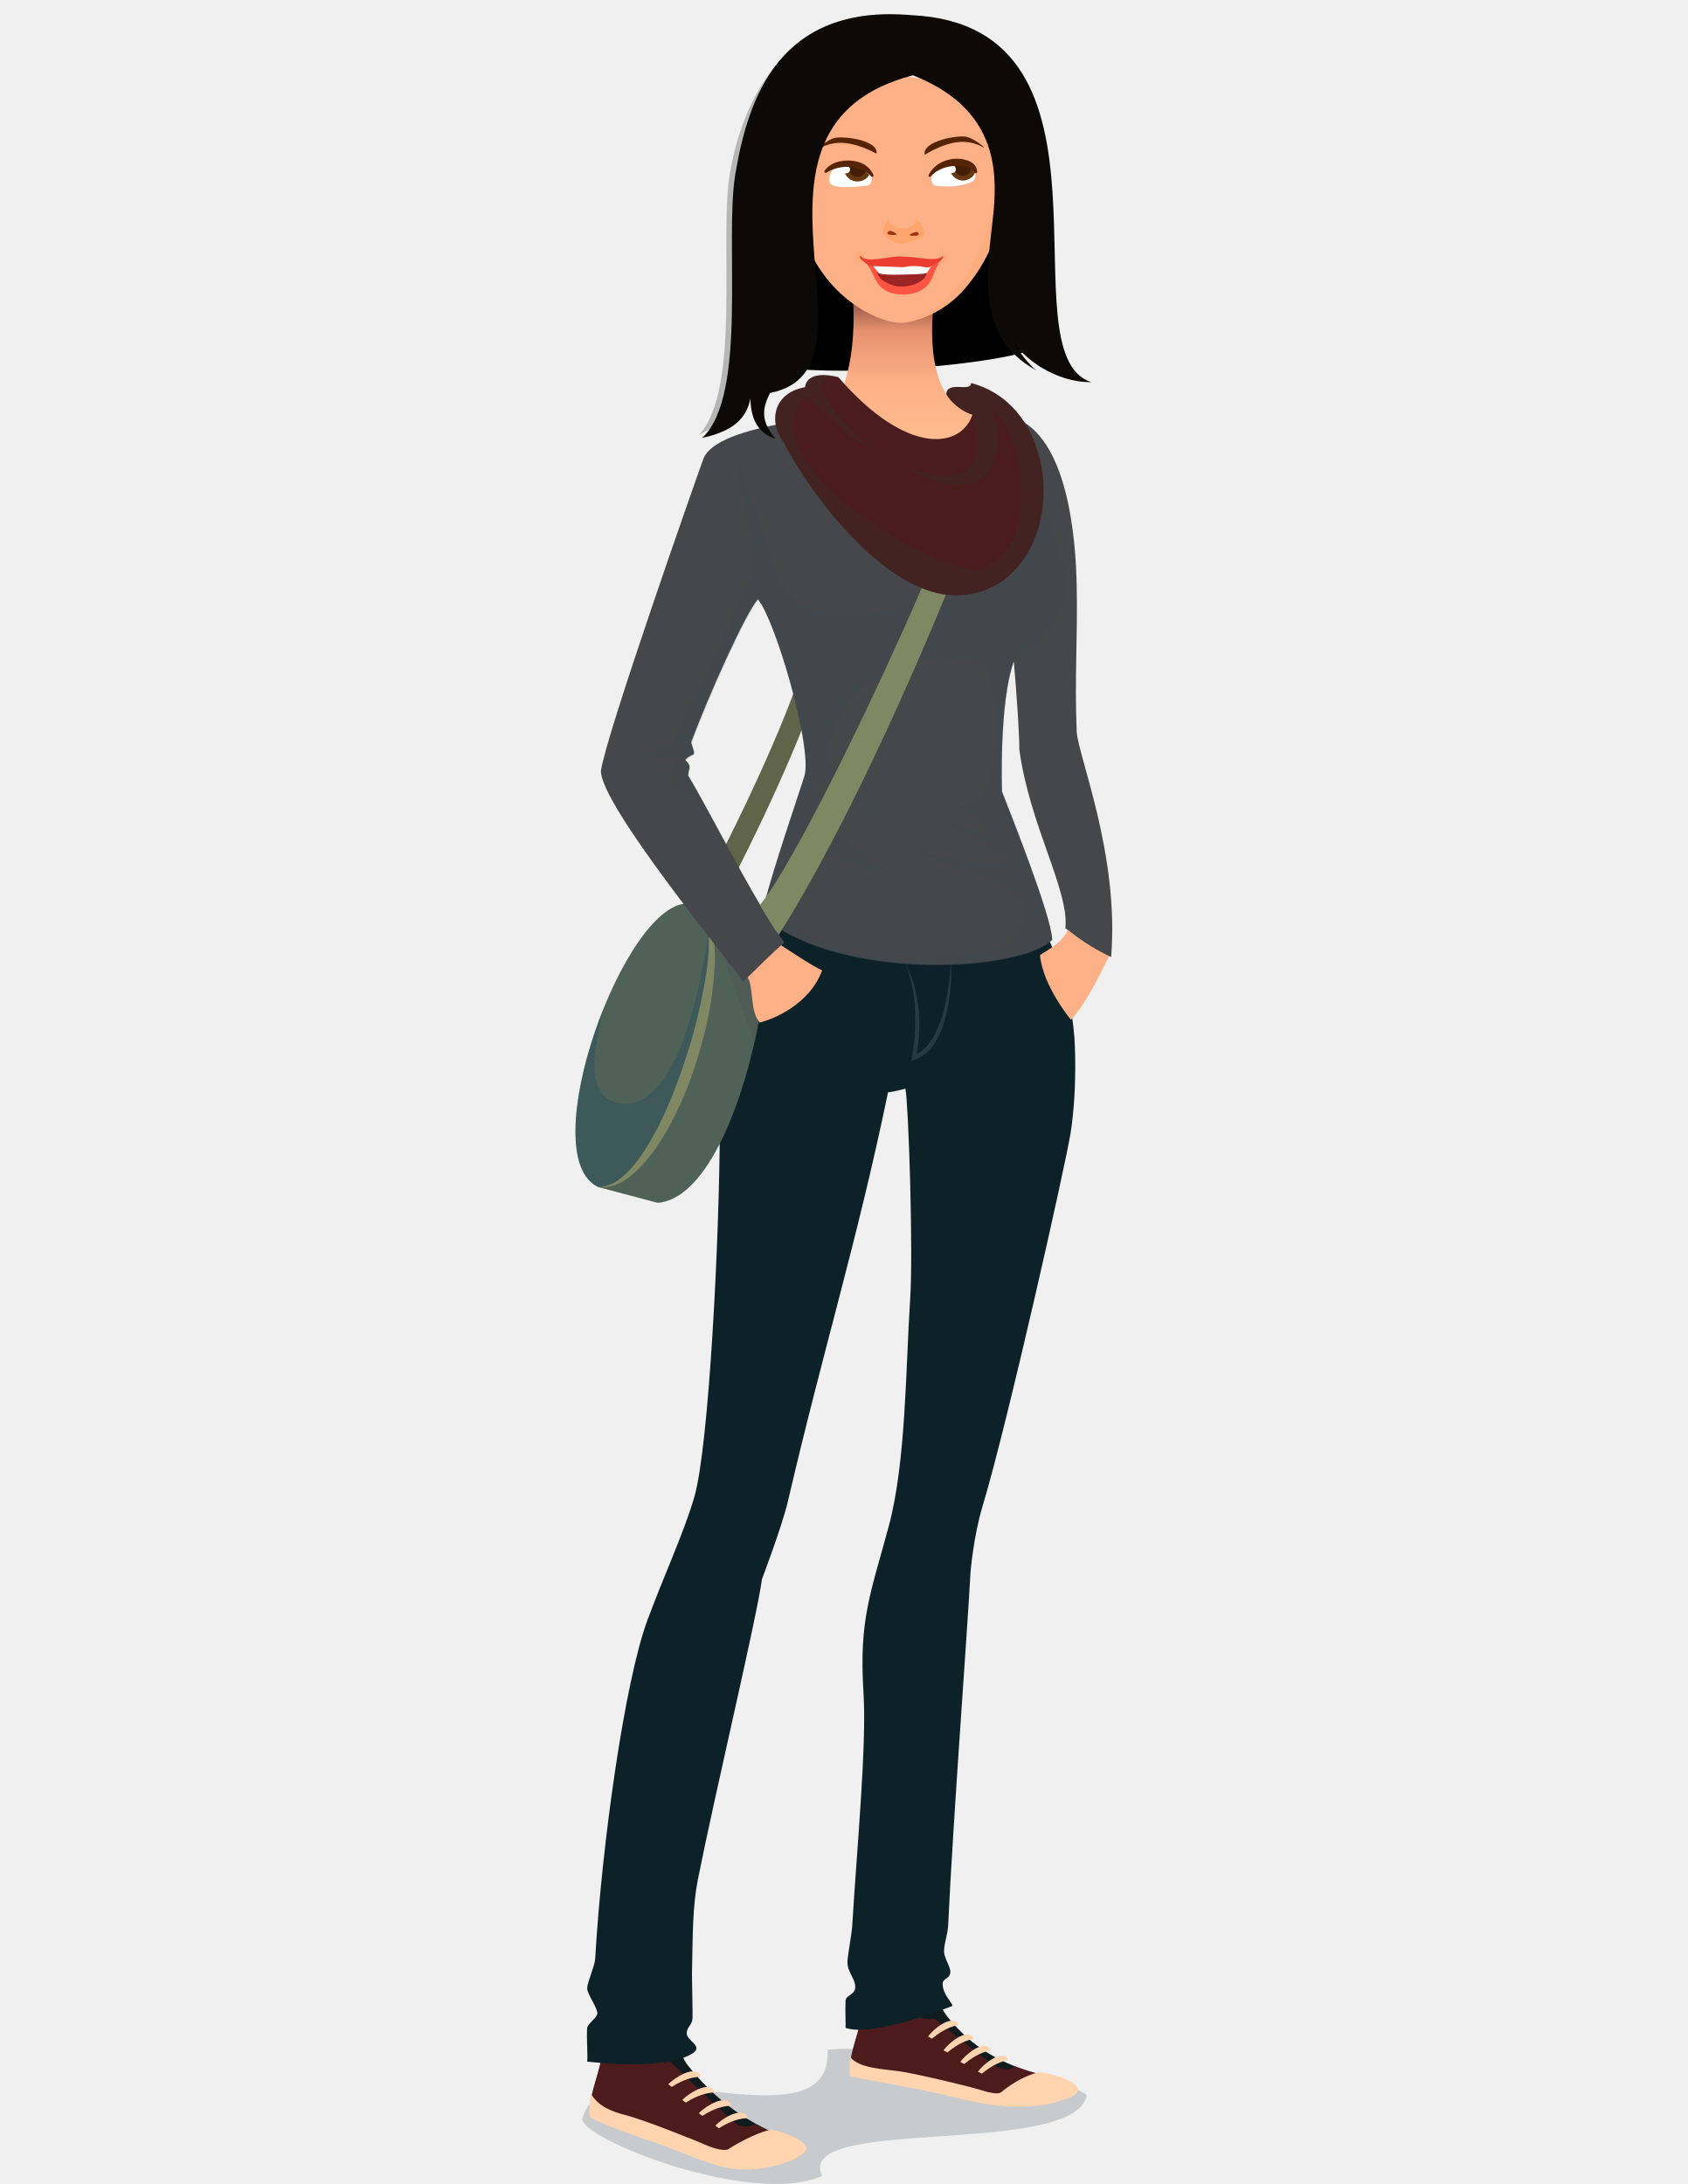
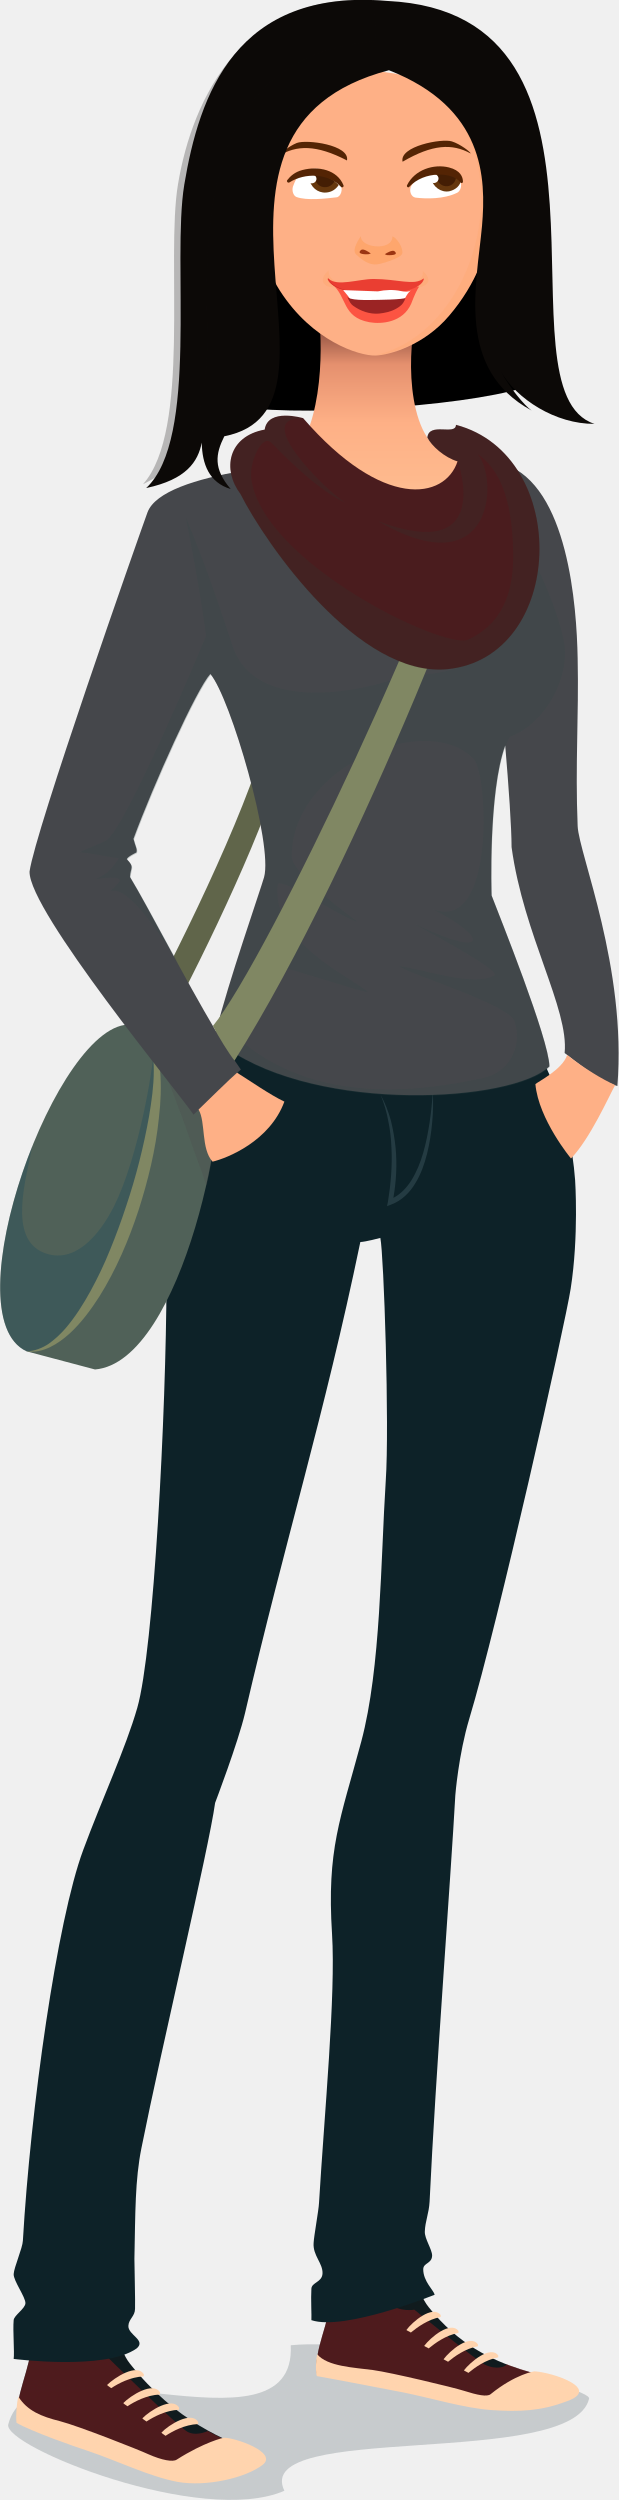
- <svg xmlns="http://www.w3.org/2000/svg" version="1.1" id="Layer_1" x="0px" y="0px" viewBox="0 0 612 792" style="enable-background:new 0 0 612 792;" xml:space="preserve">
-   <path id="shadow_beneath_1_" style="opacity:0.25;fill:#4B5B63;enable-background:new    ;" d="M300.1,743.3  c1.9,37.8-81.1-5.4-88.9,24.9c-1.8,6.9,60.8,32.2,86.9,20.9c-10.6-22,90.6-6.6,95.9-29C394.9,756.3,327.5,740.6,300.1,743.3z" />
+ <svg xmlns="http://www.w3.org/2000/svg" version="1.1" id="Layer_1" x="0px" y="0px" viewBox="208.6 5.2 194.6 786.8" enable-background="new 208.6 5.2 194.6 786.8" xml:space="preserve">
+   <path id="shadow_beneath_1_" opacity="0.25" fill="#4B5B63" enable-background="new    " d="M300.1,743.3  c1.9,37.8-81.1-5.4-88.9,24.9c-1.8,6.9,60.8,32.2,86.9,20.9c-10.6-22,90.6-6.6,95.9-29C394.9,756.3,327.5,740.6,300.1,743.3z" />
  <g id="head_1_">
    <path id="hair_13_" d="M284.6,67.8c5.3,1.5,82.9,4,82.9,4s-1,46.5,5.8,55.4c-19.1,6.1-74.6,9.6-92.9,5.4   C283.3,122.2,286.2,83,284.6,67.8z" />
-     <linearGradient id="neck_1_" gradientUnits="userSpaceOnUse" x1="55.724" y1="708.661" x2="55.724" y2="742.287" gradientTransform="matrix(2.0701 0 0 -2.0701 208.6961 1639.507)">
+     <linearGradient id="neck_1_" gradientUnits="userSpaceOnUse" x1="55.724" y1="83.339" x2="55.724" y2="49.714" gradientTransform="matrix(2.0701 0 0 2.0701 208.6961 -1.193063e-02)">
      <stop offset="0" style="stop-color:#FFCFA4" />
      <stop offset="0.235" style="stop-color:#FEB98D" />
      <stop offset="0.491" style="stop-color:#FEB086" />
      <stop offset="0.757" style="stop-color:#E5906E" />
      <stop offset="0.942" style="stop-color:#82473A" />
    </linearGradient>
-     <path id="neck_5_" style="fill:url(#neck_1_);" d="M340.4,103.8l-31.8-0.9c1.1,3.6,3.1,32.2-7.2,45.3c-3.8,4.9-15.9,6.7-21.3,7.3   c25.4,30,79.4,14.8,87.9-3.5c-7.7-1-16.7-2.1-21.3-5.3C335.2,138.8,337.3,108.8,340.4,103.8z" />
+     <path id="neck_5_" fill="url(#neck_1_)" d="M340.4,103.8l-31.8-0.9c1.1,3.6,3.1,32.2-7.2,45.3c-3.8,4.9-15.9,6.7-21.3,7.3   c25.4,30,79.4,14.8,87.9-3.5c-7.7-1-16.7-2.1-21.3-5.3C335.2,138.8,337.3,108.8,340.4,103.8z" />
    <g id="face_6_">
-       <path id="face_7_" style="fill:#FEB086;" d="M300.7,38c-16.1,12.4-14.3,42.7-4,58.7c10.2,15.9,24.9,20.5,30,20.4    c4.4-0.1,15.4-3.2,23.3-12.6c17.3-20.3,13.9-42.6,13.9-42.6C364.2,32.1,321.8,15.8,300.7,38z" />
-       <path id="shadow_2_" style="opacity:0.2;fill:#FFA161;enable-background:new    ;" d="M340.7,30.6c13,5.1,23.4,16.5,23.2,31.2    c0,0,3.4,22.3-13.9,42.6c-7.9,9.3-18.9,12.5-23.3,12.6C360.6,109.2,374.2,50.8,340.7,30.6z" />
-       <g id="cheeks_3_" style="display:none;">
-         <radialGradient id="SVGID_1_" cx="68.239" cy="756.284" r="7.744" gradientTransform="matrix(1.9782 0.0675 0.0675 -1.9782 162.5605 1565.874)" gradientUnits="userSpaceOnUse">
+       <path id="face_7_" fill="#FEB086" d="M300.7,38c-16.1,12.4-14.3,42.7-4,58.7c10.2,15.9,24.9,20.5,30,20.4    c4.4-0.1,15.4-3.2,23.3-12.6c17.3-20.3,13.9-42.6,13.9-42.6C364.2,32.1,321.8,15.8,300.7,38z" />
+       <path id="shadow_2_" opacity="0.2" fill="#FFA161" enable-background="new    " d="M340.7,30.6c13,5.1,23.4,16.5,23.2,31.2    c0,0,3.4,22.3-13.9,42.6c-7.9,9.3-18.9,12.5-23.3,12.6C360.6,109.2,374.2,50.8,340.7,30.6z" />
+       <g id="cheeks_3_" display="none">
+         <radialGradient id="SVGID_1_" cx="68.239" cy="35.717" r="7.744" gradientTransform="matrix(1.9782 6.750000e-02 -6.750000e-02 1.9782 216.0205 -0.8605)" gradientUnits="userSpaceOnUse">
          <stop offset="0" style="stop-color:#F42706" />
          <stop offset="0.845" style="stop-color:#FFFFFF" />
        </radialGradient>
-         <path style="display:inline;opacity:0.1;fill:url(#SVGID_1_);enable-background:new    ;" d="M363.9,74.9     c-0.3,8.5-7.4,15.1-15.8,14.8c-8.4-0.3-15.1-7.4-14.8-15.8c0.3-8.5,7.4-15.1,15.8-14.8C357.6,59.4,364.2,66.5,363.9,74.9z" />
-         <radialGradient id="SVGID_2_" cx="46.705" cy="756.28" r="7.733" gradientTransform="matrix(1.9782 0.0675 0.0675 -1.9782 162.5605 1565.874)" gradientUnits="userSpaceOnUse">
+         <path display="inline" opacity="0.1" fill="url(#SVGID_1_)" enable-background="new    " d="M363.9,74.9     c-0.3,8.5-7.4,15.1-15.8,14.8c-8.4-0.3-15.1-7.4-14.8-15.8c0.3-8.5,7.4-15.1,15.8-14.8C357.6,59.4,364.2,66.5,363.9,74.9z" />
+         <radialGradient id="SVGID_2_" cx="46.705" cy="35.72" r="7.733" gradientTransform="matrix(1.9782 6.750000e-02 -6.750000e-02 1.9782 216.0205 -0.8605)" gradientUnits="userSpaceOnUse">
          <stop offset="0" style="stop-color:#F42706" />
          <stop offset="0.845" style="stop-color:#FFFFFF" />
        </radialGradient>
-         <path style="display:inline;opacity:0.1;fill:url(#SVGID_2_);enable-background:new    ;" d="M321.3,73.5     c-0.3,8.5-7.4,15.1-15.8,14.8c-8.5-0.3-15.1-7.4-14.8-15.8c0.3-8.5,7.4-15.1,15.8-14.8C315,57.9,321.6,65,321.3,73.5z" />
+         <path display="inline" opacity="0.1" fill="url(#SVGID_2_)" enable-background="new    " d="M321.3,73.5     c-0.3,8.5-7.4,15.1-15.8,14.8c-8.5-0.3-15.1-7.4-14.8-15.8c0.3-8.5,7.4-15.1,15.8-14.8C315,57.9,321.6,65,321.3,73.5z" />
      </g>
      <g id="lips_5_">
        <g id="shadows_5_">
-           <path style="opacity:0.2;fill:#FE9C53;enable-background:new    ;" d="M338.7,96.2c-0.7,0.1-22.8-0.1-22.8-0.1      c1.7,1.8,2.2,8.6,12.8,8.4C336.6,104.2,338.2,96.9,338.7,96.2z" />
-           <path style="opacity:0.2;fill:#FE9C53;enable-background:new    ;" d="M341.6,90.4c0.5,2.3-1.6,3.2-2,3.6      c-1.3,1.1-24.4,0.3-24.4,0.3c-1.8-0.6-3.6-2.6-3.1-4c-3.2,2.4-2.2,5.5,1.7,5.3c0.7,0,24.2,0.2,25.6,0.2      C342.3,95.6,345.5,93.9,341.6,90.4z" />
+           <path opacity="0.2" fill="#FE9C53" enable-background="new    " d="M338.7,96.2c-0.7,0.1-22.8-0.1-22.8-0.1      c1.7,1.8,2.2,8.6,12.8,8.4C336.6,104.2,338.2,96.9,338.7,96.2z" />
+           <path opacity="0.2" fill="#FE9C53" enable-background="new    " d="M341.6,90.4c0.5,2.3-1.6,3.2-2,3.6      c-1.3,1.1-24.4,0.3-24.4,0.3c-1.8-0.6-3.6-2.6-3.1-4c-3.2,2.4-2.2,5.5,1.7,5.3c0.7,0,24.2,0.2,25.6,0.2      C342.3,95.6,345.5,93.9,341.6,90.4z" />
        </g>
        <g id="lips_6_">
-           <path style="fill:#FC5442;" d="M313.1,94.6c4.8,4,3.1,10.4,11.7,12c3.9,0.7,10.6,0.1,13.2-5.8c1.1-2.9,1.9-4.5,2.5-5.4      L313.1,94.6z" />
-           <path style="fill:#EA3E32;" d="M326.2,93c-4.8,0-11.5,2.5-14.2-0.1c-0.1-0.1-0.3,0-0.3,0.1c1.6,6,28.9,6.5,30.3,0      c0-0.1-0.1-0.2-0.2-0.1C339,95.2,333.6,93,326.2,93z" />
-           <path style="fill:#CE2925;" d="M326.6,97.1c-6,0.5-13.9-0.7-14.6-4.5c0,0.4,0.1,0.8,0.4,1.2C315.7,99.2,334.1,97,326.6,97.1z" />
+           <path fill="#FC5442" d="M313.1,94.6c4.8,4,3.1,10.4,11.7,12c3.9,0.7,10.6,0.1,13.2-5.8c1.1-2.9,1.9-4.5,2.5-5.4L313.1,94.6z" />
+           <path fill="#EA3E32" d="M326.2,93c-4.8,0-11.5,2.5-14.2-0.1c-0.1-0.1-0.3,0-0.3,0.1c1.6,6,28.9,6.5,30.3,0      c0-0.1-0.1-0.2-0.2-0.1C339,95.2,333.6,93,326.2,93z" />
+           <path fill="#CE2925" d="M326.6,97.1c-6,0.5-13.9-0.7-14.6-4.5c0,0.4,0.1,0.8,0.4,1.2C315.7,99.2,334.1,97,326.6,97.1z" />
        </g>
      </g>
      <g id="nose_2_">
-         <path style="opacity:0.5;fill:#FE9C53;enable-background:new    ;" d="M332.1,79.6c0.1,4.7-10.2,3.7-9.9-0.1c0,0-3.1,4.2-1.6,5.7     c2,1.9,4.2,3.5,6.7,3.2c1.5-0.2,7.4-1.9,7.9-3.4C335.6,83.3,333.5,80,332.1,79.6z" />
+         <path opacity="0.5" fill="#FE9C53" enable-background="new    " d="M332.1,79.6c0.1,4.7-10.2,3.7-9.9-0.1c0,0-3.1,4.2-1.6,5.7     c2,1.9,4.2,3.5,6.7,3.2c1.5-0.2,7.4-1.9,7.9-3.4C335.6,83.3,333.5,80,332.1,79.6z" />
        <g>
-           <path style="fill:#9B3512;" d="M332.8,84.3c-0.6-0.6-2.5,0.5-3.1,0.9l0.7,0.3C330.9,85.5,334.3,85.7,332.8,84.3z" />
-           <path style="fill:#9B3512;" d="M322.2,83.9c0.7-0.6,2.5,0.6,3.1,1.1l-0.7,0.2C324,85.3,320.6,85.3,322.2,83.9z" />
+           <path fill="#9B3512" d="M332.8,84.3c-0.6-0.6-2.5,0.5-3.1,0.9l0.7,0.3C330.9,85.5,334.3,85.7,332.8,84.3z" />
+           <path fill="#9B3512" d="M322.2,83.9c0.7-0.6,2.5,0.6,3.1,1.1l-0.7,0.2C324,85.3,320.6,85.3,322.2,83.9z" />
        </g>
      </g>
      <g id="eyes_2_">
        <g>
          <g id="eye_3_">
-             <path style="fill:#FFFFFF;" d="M304,59.3c-1.6,0.8-2.6,2.9-3.2,4.6c-0.4,1.3,0.1,2.9,1.1,3.3c3.3,1.2,9.2,0.5,12.6,0.1       c1.3-0.1,2.2-2.5,1.2-4C313.3,59.7,309.3,56.6,304,59.3z" />
+             <path fill="#FFFFFF" d="M304,59.3c-1.6,0.8-2.6,2.9-3.2,4.6c-0.4,1.3,0.1,2.9,1.1,3.3c3.3,1.2,9.2,0.5,12.6,0.1       c1.3-0.1,2.2-2.5,1.2-4C313.3,59.7,309.3,56.6,304,59.3z" />
            <g id="iris_2_">
-               <path style="fill:#66380E;" d="M315.2,63.4c-2-2-5-3.7-9-3.6c-0.1,0.5-0.2,1-0.2,1.6c0.2,2.6,2.6,4.6,5.2,4.4        C313,65.7,314.4,64.7,315.2,63.4z" />
-               <path style="fill:#441E04;" d="M308,59.9c-0.2,0.4-0.3,0.9-0.2,1.4c0.1,1.7,1.6,3,3.4,2.8c1.2-0.1,2.2-0.9,2.7-1.9        C312.3,61.1,310.3,60.2,308,59.9z" />
-               <ellipse transform="matrix(0.076 0.9971 -0.9971 0.076 344.7449 -249.0474)" style="fill:#FFFFFF;" cx="306.749" cy="61.487" rx="1.4" ry="1.5" />
+               <path fill="#66380E" d="M315.2,63.4c-2-2-5-3.7-9-3.6c-0.1,0.5-0.2,1-0.2,1.6c0.2,2.6,2.6,4.6,5.2,4.4        C313,65.7,314.4,64.7,315.2,63.4z" />
+               <path fill="#441E04" d="M308,59.9c-0.2,0.4-0.3,0.9-0.2,1.4c0.1,1.7,1.6,3,3.4,2.8c1.2-0.1,2.2-0.9,2.7-1.9        C312.3,61.1,310.3,60.2,308,59.9z" />
+               <ellipse transform="matrix(0.9971 -7.600059e-02 7.600059e-02 0.9971 -3.7857 23.4909)" fill="#FFFFFF" cx="306.7" cy="61.5" rx="1.5" ry="1.4" />
            </g>
-             <path style="fill:#542404;" d="M303.8,58.7c-2.4,0.6-3.9,2-4.8,3.2c-0.3,0.4,0.2,1,0.7,0.7c4.9-3.1,12.3-2.9,16.2,1.4       c0.4,0.4,1,0,0.8-0.5C314.7,58.6,308.8,57.4,303.8,58.7z" />
+             <path fill="#542404" d="M303.8,58.7c-2.4,0.6-3.9,2-4.8,3.2c-0.3,0.4,0.2,1,0.7,0.7c4.9-3.1,12.3-2.9,16.2,1.4       c0.4,0.4,1,0,0.8-0.5C314.7,58.6,308.8,57.4,303.8,58.7z" />
          </g>
-           <path id="eyebrow_3_" style="fill:#542404;" d="M302,50.2c-2.5,1-5.8,3.7-5.7,4.1c5.6-3.5,11.9-3.6,21.5,1.4      C318.8,50.8,305.1,49,302,50.2z" />
+           <path id="eyebrow_3_" fill="#542404" d="M302,50.2c-2.5,1-5.8,3.7-5.7,4.1c5.6-3.5,11.9-3.6,21.5,1.4      C318.8,50.8,305.1,49,302,50.2z" />
        </g>
        <g>
          <g id="eye_2_">
-             <path style="fill:#FFFFFF;" d="M349,58.3c3.5,0.5,4.4,3.1,4.7,4.9c0.1,1.1-0.4,2.3-1.3,2.7c-4.1,2-9.6,1.9-13,1.5       c-1.5-0.2-2.2-2.3-1.3-3.8C340.2,60.4,343.5,57.5,349,58.3z" />
+             <path fill="#FFFFFF" d="M349,58.3c3.5,0.5,4.4,3.1,4.7,4.9c0.1,1.1-0.4,2.3-1.3,2.7c-4.1,2-9.6,1.9-13,1.5       c-1.5-0.2-2.2-2.3-1.3-3.8C340.2,60.4,343.5,57.5,349,58.3z" />
            <g id="iris_1_">
-               <path style="fill:#66380E;" d="M349.2,59.3c-1.8-0.1-3.4,0-4.7,0.4c-0.2,0.6-0.2,1.1-0.1,1.7c0.3,2.5,3,4.5,5.6,4        c2.1-0.5,3.5-1.8,3.8-3.8C352.9,60.4,351.6,59.4,349.2,59.3z" />
-               <path style="fill:#441E04;" d="M352.1,60.5c0-0.2-0.1-0.3-0.1-0.5c-0.7-0.4-1.6-0.6-2.8-0.7c-1-0.1-1.9-0.1-2.7,0        c-0.3,0.6-0.5,1.2-0.4,1.9c0.2,1.6,1.7,2.8,3.4,2.6C351.1,63.6,352.3,62.1,352.1,60.5z" />
-               <path style="fill:#FFFFFF;" d="M346.6,61.2c0.1,0.8-0.5,1.5-1.3,1.6s-1.5-0.5-1.6-1.2c-0.1-0.8,0.5-1.5,1.3-1.6        S346.5,60.5,346.6,61.2z" />
+               <path fill="#66380E" d="M349.2,59.3c-1.8-0.1-3.4,0-4.7,0.4c-0.2,0.6-0.2,1.1-0.1,1.7c0.3,2.5,3,4.5,5.6,4        c2.1-0.5,3.5-1.8,3.8-3.8C352.9,60.4,351.6,59.4,349.2,59.3z" />
+               <path fill="#441E04" d="M352.1,60.5c0-0.2-0.1-0.3-0.1-0.5c-0.7-0.4-1.6-0.6-2.8-0.7c-1-0.1-1.9-0.1-2.7,0        c-0.3,0.6-0.5,1.2-0.4,1.9c0.2,1.6,1.7,2.8,3.4,2.6C351.1,63.6,352.3,62.1,352.1,60.5z" />
+               <path fill="#FFFFFF" d="M346.6,61.2c0.1,0.8-0.5,1.5-1.3,1.6s-1.5-0.5-1.6-1.2c-0.1-0.8,0.5-1.5,1.3-1.6        S346.5,60.5,346.6,61.2z" />
            </g>
-             <path style="fill:#542404;" d="M349.9,57.9c3.6,0.9,4.4,3,4.4,4.5c0,0.4-0.5,0.6-0.8,0.2c-2.4-3.3-11.4-3.7-16.1,1.4       c-0.3,0.4-0.9,0-0.7-0.5C339.1,58.6,345.1,56.7,349.9,57.9z" />
+             <path fill="#542404" d="M349.9,57.9c3.6,0.9,4.4,3,4.4,4.5c0,0.4-0.5,0.6-0.8,0.2c-2.4-3.3-11.4-3.7-16.1,1.4       c-0.3,0.4-0.9,0-0.7-0.5C339.1,58.6,345.1,56.7,349.9,57.9z" />
          </g>
-           <path id="eyebrow_5_" style="fill:#542404;" d="M350.8,49.7c2.6,0.8,6,3.4,5.9,3.8c-5.8-3.2-12-2.9-21.4,2.6      C334.2,51.2,347.7,48.7,350.8,49.7z" />
+           <path id="eyebrow_5_" fill="#542404" d="M350.8,49.7c2.6,0.8,6,3.4,5.9,3.8c-5.8-3.2-12-2.9-21.4,2.6      C334.2,51.2,347.7,48.7,350.8,49.7z" />
        </g>
      </g>
    </g>
  </g>
  <g id="shoes_1_">
    <g>
      <g>
-         <path style="fill:#101B1E;" d="M390,757.9c-3.6-6.9-27.8-3-46.5-26.6c-8-10.1-1.2-28.6-1.4-29.2c-4-13.8-17.2-0.7-18,8.7     c-3.4-2.5-11.2-6.3-13.9-5.4c1.6,6.3,2.4,11.5,2.4,22.4c0,8.3-5.5,16.9-4.2,24.8c15.5,2.9,32.7,5.6,48.3,9.7     C368.3,765.1,389.4,762.4,390,757.9z" />
-         <path style="opacity:0.35;fill:#C41A1A;enable-background:new    ;" d="M390,757.9c-2.1-4-11.1-4.4-21.9-8.6     c-0.3,0.7-3.2,1.9-6.9,0.1c-2.8-1.4-22.2-17.3-22.2-17.3s-4.4,0.9-8.2-2c-5.4-4.2-6-10.7-6.9-19.4l0,0     c-3.5-2.5-11.1-6.2-13.7-5.3c1.6,6.3,2.4,11.5,2.4,22.4c0,8.3-5.5,16.9-4.2,24.8c15.5,2.9,32.7,5.6,48.3,9.7     C368.3,765.1,389.4,762.4,390,757.9z" />
+         <path fill="#101B1E" d="M390,757.9c-3.6-6.9-27.8-3-46.5-26.6c-8-10.1-1.2-28.6-1.4-29.2c-4-13.8-17.2-0.7-18,8.7     c-3.4-2.5-11.2-6.3-13.9-5.4c1.6,6.3,2.4,11.5,2.4,22.4c0,8.3-5.5,16.9-4.2,24.8c15.5,2.9,32.7,5.6,48.3,9.7     C368.3,765.1,389.4,762.4,390,757.9z" />
+         <path opacity="0.35" fill="#C41A1A" enable-background="new    " d="M390,757.9c-2.1-4-11.1-4.4-21.9-8.6     c-0.3,0.7-3.2,1.9-6.9,0.1c-2.8-1.4-22.2-17.3-22.2-17.3s-4.4,0.9-8.2-2c-5.4-4.2-6-10.7-6.9-19.4l0,0     c-3.5-2.5-11.1-6.2-13.7-5.3c1.6,6.3,2.4,11.5,2.4,22.4c0,8.3-5.5,16.9-4.2,24.8c15.5,2.9,32.7,5.6,48.3,9.7     C368.3,765.1,389.4,762.4,390,757.9z" />
      </g>
-       <path style="fill:#FFD4AE;" d="M376.8,751.5c0,0-5.9,0.8-13.8,7.2c-1.1,0.9-4.1,0.3-8.5-1.1c-3.1-1-22.7-5.7-28.5-6.5    c-6-0.8-14.4-1.1-17.6-5c-0.3,1.4-0.6,5-0.1,6.9c5.2,0.9,22.9,4.3,27.5,5.2c8.8,1.8,19,4.9,27.5,5.5c8.9,0.6,15.5,0.3,23.5-2.7    C398.1,757.1,382.9,751.9,376.8,751.5z" />
+       <path fill="#FFD4AE" d="M376.8,751.5c0,0-5.9,0.8-13.8,7.2c-1.1,0.9-4.1,0.3-8.5-1.1c-3.1-1-22.7-5.7-28.5-6.5    c-6-0.8-14.4-1.1-17.6-5c-0.3,1.4-0.6,5-0.1,6.9c5.2,0.9,22.9,4.3,27.5,5.2c8.8,1.8,19,4.9,27.5,5.5c8.9,0.6,15.5,0.3,23.5-2.7    C398.1,757.1,382.9,751.9,376.8,751.5z" />
      <g>
-         <path style="fill:#FFD4AE;" d="M354.6,751.2c0.2,0.2,1.2,0.6,1.4,0.8c2.1-1.7,5.3-4.1,9.4-4.9v-0.6     C362.9,743.2,356.5,748.7,354.6,751.2z" />
-         <path style="fill:#FFD4AE;" d="M348.2,747.7c0.2,0.2,1.2,0.6,1.4,0.8c2.1-1.7,5.3-4.1,9.4-4.9V743     C356.5,739.6,350.1,745.1,348.2,747.7z" />
-         <path style="fill:#FFD4AE;" d="M342.1,743.5c0.2,0.2,1.2,0.6,1.4,0.8c2.1-1.7,5.3-4.1,9.4-4.9v-0.6     C350.4,735.5,344,740.9,342.1,743.5z" />
-         <path style="fill:#FFD4AE;" d="M336.5,738.5c0.2,0.2,1.2,0.6,1.4,0.8c2.1-1.7,5.3-4.1,9.4-4.9v-0.6     C344.7,730.5,338.3,736,336.5,738.5z" />
+         <path fill="#FFD4AE" d="M354.6,751.2c0.2,0.2,1.2,0.6,1.4,0.8c2.1-1.7,5.3-4.1,9.4-4.9v-0.6C362.9,743.2,356.5,748.7,354.6,751.2     z" />
+         <path fill="#FFD4AE" d="M348.2,747.7c0.2,0.2,1.2,0.6,1.4,0.8c2.1-1.7,5.3-4.1,9.4-4.9V743C356.5,739.6,350.1,745.1,348.2,747.7z     " />
+         <path fill="#FFD4AE" d="M342.1,743.5c0.2,0.2,1.2,0.6,1.4,0.8c2.1-1.7,5.3-4.1,9.4-4.9v-0.6C350.4,735.5,344,740.9,342.1,743.5z" />
+         <path fill="#FFD4AE" d="M336.5,738.5c0.2,0.2,1.2,0.6,1.4,0.8c2.1-1.7,5.3-4.1,9.4-4.9v-0.6C344.7,730.5,338.3,736,336.5,738.5z" />
      </g>
    </g>
    <g>
      <g>
-         <path style="fill:#101B1E;" d="M290.5,777.6c-11.3-4.6-26.4-10.1-41-28.5c-8.2-10.3-0.7-32.7-0.9-33.3     c-4.1-14.2-17.6-0.7-18.4,8.9c-3.5-2.5-11.5-6.5-14.2-5.6c1.6,6.5,2.5,11.8,2.5,22.9c0,8.5-5.6,17.3-4.3,25.4     c13,5.9,26.3,8.4,43.9,15.7C272.7,789.3,293.2,781.9,290.5,777.6z" />
-         <path style="opacity:0.35;fill:#C41A1A;enable-background:new    ;" d="M230,724.6c-3.6-2.5-11.4-6.3-14-5.4     c1.6,6.5,2.5,11.8,2.5,22.9c0,8.5-5.6,17.3-4.3,25.4c13,5.9,26.3,8.4,43.9,15.7c14.7,6.1,35.2-1.2,32.4-5.5     c-4.9-2-10.5-4.1-16.5-7.4c-1.9,0.8-4.3,1.3-6.3,0.3c-2.9-1.5-25.6-23.9-25.6-23.9s-3.8,2.1-7.8-0.4     C230.9,744,230.9,733.5,230,724.6L230,724.6L230,724.6L230,724.6z" />
+         <path fill="#101B1E" d="M290.5,777.6c-11.3-4.6-26.4-10.1-41-28.5c-8.2-10.3-0.7-32.7-0.9-33.3c-4.1-14.2-17.6-0.7-18.4,8.9     c-3.5-2.5-11.5-6.5-14.2-5.6c1.6,6.5,2.5,11.8,2.5,22.9c0,8.5-5.6,17.3-4.3,25.4c13,5.9,26.3,8.4,43.9,15.7     C272.7,789.3,293.2,781.9,290.5,777.6z" />
+         <path opacity="0.35" fill="#C41A1A" enable-background="new    " d="M230,724.6c-3.6-2.5-11.4-6.3-14-5.4     c1.6,6.5,2.5,11.8,2.5,22.9c0,8.5-5.6,17.3-4.3,25.4c13,5.9,26.3,8.4,43.9,15.7c14.7,6.1,35.2-1.2,32.4-5.5     c-4.9-2-10.5-4.1-16.5-7.4c-1.9,0.8-4.3,1.3-6.3,0.3c-2.9-1.5-25.6-23.9-25.6-23.9s-3.8,2.1-7.8-0.4     C230.9,744,230.9,733.5,230,724.6L230,724.6L230,724.6L230,724.6z" />
      </g>
-       <path style="fill:#FFD4AE;" d="M279,772.4c0,0-6,1.3-14.8,6.9c-1.2,0.8-4.6,0.2-8.9-1.7c-3-1.4-22-8.9-27.8-10.4    c-6-1.5-10.3-3.3-13.1-7.7c-0.5,1.4-0.9,6.1-0.6,8.2c4.6,2.7,18,7.4,22.6,8.9c8.7,2.9,19.4,8.1,28.1,9.7c9,1.6,21.4-1.2,26.8-5.4    C296.2,777,282.4,772.3,279,772.4z" />
+       <path fill="#FFD4AE" d="M279,772.4c0,0-6,1.3-14.8,6.9c-1.2,0.8-4.6,0.2-8.9-1.7c-3-1.4-22-8.9-27.8-10.4    c-6-1.5-10.3-3.3-13.1-7.7c-0.5,1.4-0.9,6.1-0.6,8.2c4.6,2.7,18,7.4,22.6,8.9c8.7,2.9,19.4,8.1,28.1,9.7c9,1.6,21.4-1.2,26.8-5.4    C296.2,777,282.4,772.3,279,772.4z" />
      <g>
-         <path style="fill:#FFD4AE;" d="M259.4,770.8c0.2,0.3,1.1,0.8,1.3,1c2.3-1.5,6-3.5,10.2-3.7l0.1-0.6     C268.9,763.8,261.6,768.4,259.4,770.8z" />
-         <path style="fill:#FFD4AE;" d="M253.4,766.3c0.2,0.3,1.1,0.8,1.3,1c2.3-1.5,6-3.5,10.2-3.7l0.1-0.6     C262.9,759.3,255.7,763.9,253.4,766.3z" />
-         <path style="fill:#FFD4AE;" d="M247.4,761.5c0.2,0.3,1.1,0.8,1.3,1c2.3-1.5,6-3.5,10.2-3.7l0.1-0.6     C256.9,754.5,249.6,759.2,247.4,761.5z" />
-         <path style="fill:#FFD4AE;" d="M242.3,755.8c0.2,0.3,1.1,0.8,1.3,1c2.3-1.5,6-3.5,10.2-3.7l0.1-0.6     C251.8,748.8,244.6,753.5,242.3,755.8z" />
+         <path fill="#FFD4AE" d="M259.4,770.8c0.2,0.3,1.1,0.8,1.3,1c2.3-1.5,6-3.5,10.2-3.7l0.1-0.6C268.9,763.8,261.6,768.4,259.4,770.8     z" />
+         <path fill="#FFD4AE" d="M253.4,766.3c0.2,0.3,1.1,0.8,1.3,1c2.3-1.5,6-3.5,10.2-3.7l0.1-0.6C262.9,759.3,255.7,763.9,253.4,766.3     z" />
+         <path fill="#FFD4AE" d="M247.4,761.5c0.2,0.3,1.1,0.8,1.3,1c2.3-1.5,6-3.5,10.2-3.7l0.1-0.6C256.9,754.5,249.6,759.2,247.4,761.5     z" />
+         <path fill="#FFD4AE" d="M242.3,755.8c0.2,0.3,1.1,0.8,1.3,1c2.3-1.5,6-3.5,10.2-3.7l0.1-0.6C251.8,748.8,244.6,753.5,242.3,755.8     z" />
      </g>
    </g>
  </g>
  <g id="jeans">
-     <path id="jeans_1_" style="fill:#0D2228;" d="M389.6,376.6c-1.6-21.4-9.5-40.1-19-51.1c-15,5.2-74-4.8-85.1-7.1   c-25,28.2-24.7,70.5-24.5,90.1c-0.1,41.1-4,116.1-9.2,134.2c-3.6,12.6-11.2,29-17,44.7c-8.3,22.3-16.6,81.6-19,123   c-0.1,2.3-2.8,8.4-2.9,10.5c-0.1,2.1,3.8,7.3,3.7,9.2c-0.1,1.7-3.6,3.8-3.7,5.3c-0.3,3.3,0.3,10.2,0,12.2c0,0,28.9,3.7,38.7-3.3   c3.1-2.6-2.7-4.2-2.6-7.1c0.1-2.2,2.1-3,2.1-5.4c0.1-2-0.2-13.6-0.2-15.7c0.3-14.7,0.2-24.8,2.2-34.8   c6.3-31.6,21.2-94.2,23.2-108.7c0,0,7.2-18.9,9.4-28.2c12.8-55.1,24.9-93.4,36.3-148.3c1.8-0.1,5.9-1.2,6.3-1.3   c1.1,5.2,2.9,59.1,1.7,76.5c-1.6,24.9-1.5,58.8-7.7,82c-6.6,24.6-10.9,33.8-9.2,60.6c1.2,19-2.4,56.4-4.1,84.6   c-0.1,2.3-1.6,10.4-1.7,12.6c-0.3,4,3,6.4,2.8,9.7c-0.2,2.7-3.4,2.7-3.5,4.7c-0.2,3.1,0.1,8.6,0,9.9c10.4,3.5,38.8-8,38.8-8   c-0.3-1.4-3.6-4.2-3.6-8c0-2.1,2.7-1.7,2.8-4.3c0-2-2.4-5.3-2.3-7.6c0.1-3.2,1.3-5.7,1.5-9.4c1.8-38.5,6.8-103.9,8.1-127.9   c0,0,1-12.8,4.4-24.1c9-29.8,30.2-124.3,31.9-135.3C390.8,394.2,389.6,376.6,389.6,376.6z" />
-     <path id="zip_2_" style="opacity:0.3;fill:#5B777F;enable-background:new    ;" d="M331.8,366.5c-0.1-2.8-0.4-5.7-1-8.5   c-0.5-2.8-1.3-5.5-2.4-8.2c1.4,2.5,2.4,5.2,3.2,8c0.7,2.8,1.2,5.7,1.5,8.6c0.5,5.3,0.2,10.6-0.7,15.8c2.3-1.2,4.1-3.1,5.6-5.4   c1.7-2.7,2.9-5.7,3.8-8.8c0.9-3.1,1.5-6.3,2-9.5s0.8-6.5,1-9.7c0.2,3.3,0.1,6.5-0.2,9.8c-0.3,3.3-0.8,6.5-1.6,9.7   c-0.8,3.2-1.9,6.4-3.7,9.3c-1.7,2.9-4.3,5.5-7.6,6.7l-1.3,0.5l0.3-1.4C331.6,377.8,332.1,372.1,331.8,366.5z" />
+     <path id="jeans_1_" fill="#0D2228" d="M389.6,376.6c-1.6-21.4-9.5-40.1-19-51.1c-15,5.2-74-4.8-85.1-7.1   c-25,28.2-24.7,70.5-24.5,90.1c-0.1,41.1-4,116.1-9.2,134.2c-3.6,12.6-11.2,29-17,44.7c-8.3,22.3-16.6,81.6-19,123   c-0.1,2.3-2.8,8.4-2.9,10.5c-0.1,2.1,3.8,7.3,3.7,9.2c-0.1,1.7-3.6,3.8-3.7,5.3c-0.3,3.3,0.3,10.2,0,12.2c0,0,28.9,3.7,38.7-3.3   c3.1-2.6-2.7-4.2-2.6-7.1c0.1-2.2,2.1-3,2.1-5.4c0.1-2-0.2-13.6-0.2-15.7c0.3-14.7,0.2-24.8,2.2-34.8   c6.3-31.6,21.2-94.2,23.2-108.7c0,0,7.2-18.9,9.4-28.2c12.8-55.1,24.9-93.4,36.3-148.3c1.8-0.1,5.9-1.2,6.3-1.3   c1.1,5.2,2.9,59.1,1.7,76.5c-1.6,24.9-1.5,58.8-7.7,82c-6.6,24.6-10.9,33.8-9.2,60.6c1.2,19-2.4,56.4-4.1,84.6   c-0.1,2.3-1.6,10.4-1.7,12.6c-0.3,4,3,6.4,2.8,9.7c-0.2,2.7-3.4,2.7-3.5,4.7c-0.2,3.1,0.1,8.6,0,9.9c10.4,3.5,38.8-8,38.8-8   c-0.3-1.4-3.6-4.2-3.6-8c0-2.1,2.7-1.7,2.8-4.3c0-2-2.4-5.3-2.3-7.6c0.1-3.2,1.3-5.7,1.5-9.4c1.8-38.5,6.8-103.9,8.1-127.9   c0,0,1-12.8,4.4-24.1c9-29.8,30.2-124.3,31.9-135.3C390.8,394.2,389.6,376.6,389.6,376.6z" />
+     <path id="zip_2_" opacity="0.3" fill="#5B777F" enable-background="new    " d="M331.8,366.5c-0.1-2.8-0.4-5.7-1-8.5   c-0.5-2.8-1.3-5.5-2.4-8.2c1.4,2.5,2.4,5.2,3.2,8c0.7,2.8,1.2,5.7,1.5,8.6c0.5,5.3,0.2,10.6-0.7,15.8c2.3-1.2,4.1-3.1,5.6-5.4   c1.7-2.7,2.9-5.7,3.8-8.8c0.9-3.1,1.5-6.3,2-9.5s0.8-6.5,1-9.7c0.2,3.3,0.1,6.5-0.2,9.8c-0.3,3.3-0.8,6.5-1.6,9.7   c-0.8,3.2-1.9,6.4-3.7,9.3c-1.7,2.9-4.3,5.5-7.6,6.7l-1.3,0.5l0.3-1.4C331.6,377.8,332.1,372.1,331.8,366.5z" />
  </g>
  <g id="bag_4_">
-     <path id="rear_stripe_1_" style="fill:#60654A;" d="M291,241.7c-8.2,26.8-32.2,74.5-40.9,89.1l8,1.8c7.7-12.5,30.3-58.4,37.1-80.5   L291,241.7z" />
+     <path id="rear_stripe_1_" fill="#60654A" d="M291,241.7c-8.2,26.8-32.2,74.5-40.9,89.1l8,1.8c7.7-12.5,30.3-58.4,37.1-80.5   L291,241.7z" />
    <g id="bag_3_">
-       <path id="bag_2_" style="fill:#506158;" d="M276.4,338.4L250,327.7c-23.1-2.2-57.3,91.7-33,102.8l21.5,5.7    C266.2,433.9,282.2,352,276.4,338.4z" />
+       <path id="bag_2_" fill="#506158" d="M276.4,338.4L250,327.7c-23.1-2.2-57.3,91.7-33,102.8l21.5,5.7    C266.2,433.9,282.2,352,276.4,338.4z" />
      <g id="shadows">
-         <path style="opacity:0.3;fill:#13475B;enable-background:new    ;" d="M258.1,330.9l-0.7-0.3c0,8.9-5.1,38.6-12.9,54.2     c-4.9,9.7-12.7,18.3-22,14.7c-11.6-4.5-5.6-23.5-3.7-33.7c-10.7,26.7-15.3,58.5-1.8,64.7h0.1c13.2,1.3,26.3-26,29.6-35.4     C259.8,358.1,259.9,337.5,258.1,330.9z" />
-         <path style="opacity:0.3;fill:#4D4D4D;enable-background:new    ;" d="M276.4,338.4l-20.2-8.2c1.9,6.8,8.8,23.8,10.9,29.9     c2,5.9,4.4,12.1,6.5,18.3C277.6,360.4,278.7,343.8,276.4,338.4z" />
+         <path opacity="0.3" fill="#13475B" enable-background="new    " d="M258.1,330.9l-0.7-0.3c0,8.9-5.1,38.6-12.9,54.2     c-4.9,9.7-12.7,18.3-22,14.7c-11.6-4.5-5.6-23.5-3.7-33.7c-10.7,26.7-15.3,58.5-1.8,64.7h0.1c13.2,1.3,26.3-26,29.6-35.4     C259.8,358.1,259.9,337.5,258.1,330.9z" />
+         <path opacity="0.3" fill="#4D4D4D" enable-background="new    " d="M276.4,338.4l-20.2-8.2c1.9,6.8,8.8,23.8,10.9,29.9     c2,5.9,4.4,12.1,6.5,18.3C277.6,360.4,278.7,343.8,276.4,338.4z" />
      </g>
-       <path id="stripe" style="fill:#808763;" d="M259,342.1c-0.3-2.5-0.7-5-1.5-7.4c-0.8-2.3-2.2-4.8-4.5-5.9c2,1.5,2.9,3.9,3.4,6.2    c0.5,2.3,0.6,4.8,0.6,7.2c0,4.8-0.7,9.6-1.5,14.4c-1.7,9.5-4.1,19-7.2,28.2c-1.5,4.6-3.2,9.2-5,13.6c-1.8,4.5-3.9,8.9-6.2,13.1    s-4.9,8.3-8,11.9c-1.6,1.8-3.3,3.4-5.3,4.8c-2,1.3-4.3,2.2-6.8,2.3c2.4,0.4,5-0.2,7.3-1.3c2.3-1.1,4.3-2.6,6.2-4.3    c3.7-3.4,6.7-7.5,9.4-11.7c5.3-8.5,9.2-17.7,12.3-27.1c3-9.4,5.4-19.1,6.4-29C259.2,352.1,259.4,347.1,259,342.1z" />
+       <path id="stripe" fill="#808763" d="M259,342.1c-0.3-2.5-0.7-5-1.5-7.4c-0.8-2.3-2.2-4.8-4.5-5.9c2,1.5,2.9,3.9,3.4,6.2    c0.5,2.3,0.6,4.8,0.6,7.2c0,4.8-0.7,9.6-1.5,14.4c-1.7,9.5-4.1,19-7.2,28.2c-1.5,4.6-3.2,9.2-5,13.6c-1.8,4.5-3.9,8.9-6.2,13.1    s-4.9,8.3-8,11.9c-1.6,1.8-3.3,3.4-5.3,4.8c-2,1.3-4.3,2.2-6.8,2.3c2.4,0.4,5-0.2,7.3-1.3c2.3-1.1,4.3-2.6,6.2-4.3    c3.7-3.4,6.7-7.5,9.4-11.7c5.3-8.5,9.2-17.7,12.3-27.1c3-9.4,5.4-19.1,6.4-29C259.2,352.1,259.4,347.1,259,342.1z" />
    </g>
  </g>
  <g id="blouse_1_">
-     <path id="blouse" style="fill:#45474B;" d="M217.9,279.5c-0.3,12.4,47.3,70,51.6,76.5c7.8-7.3,12.7-12.3,14.9-14.2   c-1.4-2-3-4.3-4.5-6.8c29.4,20.6,90,17.1,101.6,5.8c-0.1-8.5-15.8-47.5-18.2-53.8c0,0-1.1-32.4,4.3-47.2c1.1,13,2,25.9,2,32   c3.8,27.8,18.1,50.9,16.7,64.8c4.4,3.4,10.7,8.6,16.6,10.4c3-37.2-12.1-73-12.5-81.8c-0.8-19.6,0.4-34.4,0-52.8   c-0.3-16.4-3-54.3-23-61.1c-1.9-0.7-10.4-2.4-11.8-2.7c-4.1,15.4-36.4,22.6-70.8,4.8c-14.4,2.5-27.4,6.5-29.8,13.1   C251.7,175.6,219.6,266.9,217.9,279.5z M249.5,281.2c0.2-3.1,1.5-3-1-5.6c0.2-0.8,3-2.1,3-2.1c0.4-1-0.3-1.9-0.9-4.3   c6.3-17.1,19.8-47,24.2-51.9c6.4,7.6,19.8,53.8,16.9,64c-1.2,4.2-11.3,33.1-15.1,48.5C266.6,313,255.2,290.6,249.5,281.2z" />
-     <path id="shadow_1_" style="opacity:0.25;fill:#334746;enable-background:new    ;" d="M385.9,206.2c-4.9-21.6-20.6-43.1-23.6-54.9   c-1.4-0.5-1.3-1.6-4.3-2.2l0,0c5.5,8.7,39.1,67.4-22.9,68.9c-7.1,3.2-45.1,13.7-53.2-9.1c-1.2-3.5-8-24.9-14.8-40.8   c0,0,4,19.6,6.4,37.2c-0.5,1.2-25.5,61.3-31.6,64.5c-2.5,1.3-5.7,2.3-8.1,3.6c4.3,0.4,9.3,1.6,12.2,1.9c-1.9,3.2-3.8,5.1-7.3,6.6   c0,0,6.3-1.2,7.5,0.1c0.8,0.9-3.5,3.8-2.6,3.6c5.5-1.5,14.6,13.1,16.4,15.5s2.9,4.9,4.6,7.2l0,0c-6-11-11.5-21.3-14.9-26.9   c0.2-3.1,1.5-3-1-5.6c0.2-0.8,3-2.1,3-2.1c0.4-1-0.3-1.9-0.9-4.3c6.3-17.1,19.8-47,24.2-51.9c6.4,7.6,19.8,53.8,16.9,64   c-1.2,4.2-11.3,33.1-15.1,48.5c0.4,0.9,3.2,5.2,3.2,5.2c29.4,20.6,90,17.1,101.6,5.8c-0.1-8.5-15.8-47.5-18.2-53.8   c0,0-1.3-37.3,5.6-50.1C380.3,232.9,388.5,218,385.9,206.2z M364.2,312.2c-6.8,3.7-21.8-1.9-30-2.9c4.4,2.9,34.8,12.1,36.4,17.4   c2.6,8.3-2.2,16.1-9.6,17.7c-16.8,3.7-50.4,9.3-75.2-10.5c-6-4.8-0.8-24.1,12-24.1c1.5,0,22.1,6.8,26.7,7.7   c-4.9-4.5-30.8-15.7-28.5-34c1.1-2.4,19.9,10.4,25.1,11.8c-2.3-1.7-20.7-15.1-20.7-20.5c-0.1-28.9,43.2-46.1,57.4-30.6   c4.4,4.9,6.7,54.6-12.9,47.2c17.3,8.7,17.8,15.9-5.4,4.8C336.9,295,367,310.7,364.2,312.2z" />
+     <path id="blouse" fill="#45474B" d="M217.9,279.5c-0.3,12.4,47.3,70,51.6,76.5c7.8-7.3,12.7-12.3,14.9-14.2c-1.4-2-3-4.3-4.5-6.8   c29.4,20.6,90,17.1,101.6,5.8c-0.1-8.5-15.8-47.5-18.2-53.8c0,0-1.1-32.4,4.3-47.2c1.1,13,2,25.9,2,32   c3.8,27.8,18.1,50.9,16.7,64.8c4.4,3.4,10.7,8.6,16.6,10.4c3-37.2-12.1-73-12.5-81.8c-0.8-19.6,0.4-34.4,0-52.8   c-0.3-16.4-3-54.3-23-61.1c-1.9-0.7-10.4-2.4-11.8-2.7c-4.1,15.4-36.4,22.6-70.8,4.8c-14.4,2.5-27.4,6.5-29.8,13.1   C251.7,175.6,219.6,266.9,217.9,279.5z M249.5,281.2c0.2-3.1,1.5-3-1-5.6c0.2-0.8,3-2.1,3-2.1c0.4-1-0.3-1.9-0.9-4.3   c6.3-17.1,19.8-47,24.2-51.9c6.4,7.6,19.8,53.8,16.9,64c-1.2,4.2-11.3,33.1-15.1,48.5C266.6,313,255.2,290.6,249.5,281.2z" />
+     <path id="shadow_1_" opacity="0.25" fill="#334746" enable-background="new    " d="M385.9,206.2c-4.9-21.6-20.6-43.1-23.6-54.9   c-1.4-0.5-1.3-1.6-4.3-2.2l0,0c5.5,8.7,39.1,67.4-22.9,68.9c-7.1,3.2-45.1,13.7-53.2-9.1c-1.2-3.5-8-24.9-14.8-40.8   c0,0,4,19.6,6.4,37.2c-0.5,1.2-25.5,61.3-31.6,64.5c-2.5,1.3-5.7,2.3-8.1,3.6c4.3,0.4,9.3,1.6,12.2,1.9c-1.9,3.2-3.8,5.1-7.3,6.6   c0,0,6.3-1.2,7.5,0.1c0.8,0.9-3.5,3.8-2.6,3.6c5.5-1.5,14.6,13.1,16.4,15.5s2.9,4.9,4.6,7.2l0,0c-6-11-11.5-21.3-14.9-26.9   c0.2-3.1,1.5-3-1-5.6c0.2-0.8,3-2.1,3-2.1c0.4-1-0.3-1.9-0.9-4.3c6.3-17.1,19.8-47,24.2-51.9c6.4,7.6,19.8,53.8,16.9,64   c-1.2,4.2-11.3,33.1-15.1,48.5c0.4,0.9,3.2,5.2,3.2,5.2c29.4,20.6,90,17.1,101.6,5.8c-0.1-8.5-15.8-47.5-18.2-53.8   c0,0-1.3-37.3,5.6-50.1C380.3,232.9,388.5,218,385.9,206.2z M364.2,312.2c-6.8,3.7-21.8-1.9-30-2.9c4.4,2.9,34.8,12.1,36.4,17.4   c2.6,8.3-2.2,16.1-9.6,17.7c-16.8,3.7-50.4,9.3-75.2-10.5c-6-4.8-0.8-24.1,12-24.1c1.5,0,22.1,6.8,26.7,7.7   c-4.9-4.5-30.8-15.7-28.5-34c1.1-2.4,19.9,10.4,25.1,11.8c-2.3-1.7-20.7-15.1-20.7-20.5c-0.1-28.9,43.2-46.1,57.4-30.6   c4.4,4.9,6.7,54.6-12.9,47.2c17.3,8.7,17.8,15.9-5.4,4.8C336.9,295,367,310.7,364.2,312.2z" />
  </g>
-   <path id="bag_stripe_1_" style="fill:#808763;" d="M367.1,149.7l-8.8-2.4c-7.6,37.1-65.8,160.4-82.7,180.8c1.6,3.1,5.1,8.8,6.8,10.9  C322.3,275.6,365.6,161.1,367.1,149.7z" />
+   <path id="bag_stripe_1_" fill="#808763" d="M367.1,149.7l-8.8-2.4c-7.6,37.1-65.8,160.4-82.7,180.8c1.6,3.1,5.1,8.8,6.8,10.9  C322.3,275.6,365.6,161.1,367.1,149.7z" />
  <g id="hands_1_">
-     <path id="hand" style="fill:#FEB086;" d="M387.1,337.2c-1.4,4.6-9.5,8.6-10,9.2c1,11.1,11.2,23.4,11.2,23.4   c6-6.2,11.9-19.5,13.9-23.1C398.2,344.9,392.5,341.5,387.1,337.2z" />
-     <path id="right_hand" style="fill:#FEB086;" d="M283.2,342.8c-2.2,1.9-8.9,8.5-12.1,11.6c2.3,4,0.7,12.3,4.4,16.4   c4.6-1.1,18-6.4,22.6-18.9C293.8,349.9,286.9,345.1,283.2,342.8z" />
+     <path id="hand" fill="#FEB086" d="M387.1,337.2c-1.4,4.6-9.5,8.6-10,9.2c1,11.1,11.2,23.4,11.2,23.4c6-6.2,11.9-19.5,13.9-23.1   C398.2,344.9,392.5,341.5,387.1,337.2z" />
+     <path id="right_hand" fill="#FEB086" d="M283.2,342.8c-2.2,1.9-8.9,8.5-12.1,11.6c2.3,4,0.7,12.3,4.4,16.4   c4.6-1.1,18-6.4,22.6-18.9C293.8,349.9,286.9,345.1,283.2,342.8z" />
  </g>
  <g id="scarf_1_">
-     <path id="scarf" style="fill:#4A1C1E;" d="M352.1,138.9c0,3.5-8.5-1-9,4c1.3,2.6,5.4,6.3,9.5,7.5c-4,12.1-23.6,15.3-48.6-13.6   c0,0-11.1-3.3-12.1,3.6c-11.5,2.1-13.5,12.5-7.6,20.3c8.1,16,37.3,57.8,65.1,55.1C386.6,212.1,388.5,148.5,352.1,138.9z" />
-     <path id="shadow_8_" style="opacity:0.15;fill:#1B4536;enable-background:new    ;" d="M352.1,138.9c0,3.5-8.5-1-9,4   c1.3,2.6,5.4,6.3,9.5,7.5l0,0c0.2,0.1,11.7,32.6-25.1,18.8c36.8,21.3,38-13.7,31.4-21.1c5.1,3.5,10.3,10.6,11.1,27.8   c0.3,7.5,1,23.7-14.1,30.6c-7.3,3.3-64.4-24-68.2-50.5c-0.8-5.3,3.4-14.1,6.1-11.6c3.2,3,13.4,14.2,23.4,19   c-7.1-4.8-29.5-27.3-13.2-26.5c0,0-11.1-3.3-12.1,3.6c-11.5,2.1-13.5,12.5-7.6,20.3c8.1,16,37.3,57.8,65.1,55.1   C386.6,212.1,388.5,148.5,352.1,138.9z" />
+     <path id="scarf" fill="#4A1C1E" d="M352.1,138.9c0,3.5-8.5-1-9,4c1.3,2.6,5.4,6.3,9.5,7.5c-4,12.1-23.6,15.3-48.6-13.6   c0,0-11.1-3.3-12.1,3.6c-11.5,2.1-13.5,12.5-7.6,20.3c8.1,16,37.3,57.8,65.1,55.1C386.6,212.1,388.5,148.5,352.1,138.9z" />
+     <path id="shadow_8_" opacity="0.15" fill="#1B4536" enable-background="new    " d="M352.1,138.9c0,3.5-8.5-1-9,4   c1.3,2.6,5.4,6.3,9.5,7.5l0,0c0.2,0.1,11.7,32.6-25.1,18.8c36.8,21.3,38-13.7,31.4-21.1c5.1,3.5,10.3,10.6,11.1,27.8   c0.3,7.5,1,23.7-14.1,30.6c-7.3,3.3-64.4-24-68.2-50.5c-0.8-5.3,3.4-14.1,6.1-11.6c3.2,3,13.4,14.2,23.4,19   c-7.1-4.8-29.5-27.3-13.2-26.5c0,0-11.1-3.3-12.1,3.6c-11.5,2.1-13.5,12.5-7.6,20.3c8.1,16,37.3,57.8,65.1,55.1   C386.6,212.1,388.5,148.5,352.1,138.9z" />
  </g>
  <g id="hair_12_">
-     <path id="hair_11_" style="fill:#0C0907;" d="M266.6,63.3c4.7-28.1,16.1-61.9,63.9-57.8c81.4,3.8,33.2,122.8,65.2,133.1   c-12.2,0.1-24.6-7.8-29.6-16.7c2.8,5.2,7.6,11,9.8,12.5c-23.9-13-17.3-39.4-15.6-58.1c1.3-15.1,0.8-37.2-29.3-49   c-71.9,18.9-6.9,106.4-51.8,115.2c-2.8,5.6-3.5,10.2,2,16.6c-6.8-2-9-7.9-9.1-14.6c-1.2,6-4.8,11.6-17.5,14.3   C271.3,143.3,262.6,87.6,266.6,63.3z" />
+     <path id="hair_11_" fill="#0C0907" d="M266.6,63.3c4.7-28.1,16.1-61.9,63.9-57.8c81.4,3.8,33.2,122.8,65.2,133.1   c-12.2,0.1-24.6-7.8-29.6-16.7c2.8,5.2,7.6,11,9.8,12.5c-23.9-13-17.3-39.4-15.6-58.1c1.3-15.1,0.8-37.2-29.3-49   c-71.9,18.9-6.9,106.4-51.8,115.2c-2.8,5.6-3.5,10.2,2,16.6c-6.8-2-9-7.9-9.1-14.6c-1.2,6-4.8,11.6-17.5,14.3   C271.3,143.3,262.6,87.6,266.6,63.3z" />
    <g id="shadows_10_">
-       <path style="opacity:0.25;fill:#0C0907;enable-background:new    ;" d="M253.6,157.6c15.2-17,7.1-70.6,11-94.3    c4.6-27.8,21-60.3,61.2-58c0.8,3.7,1.5,8.8,0.9,12.9c-47.9,3.8-54.2,45.2-52.9,89C275,148.3,258.8,154.9,253.6,157.6z" />
-       <path style="opacity:0.2;fill:#0C0907;enable-background:new    ;" d="M326.7,18.2c0.6-4.1-0.1-9.2-0.9-12.9    c0.9,0.1,1.8,0.1,2.7,0.2c81.4,3.8,33.2,122.8,65.2,133.1C345,124.9,403.4,21.1,326.7,18.2z" />
+       <path opacity="0.25" fill="#0C0907" enable-background="new    " d="M253.6,157.6c15.2-17,7.1-70.6,11-94.3    c4.6-27.8,21-60.3,61.2-58c0.8,3.7,1.5,8.8,0.9,12.9c-47.9,3.8-54.2,45.2-52.9,89C275,148.3,258.8,154.9,253.6,157.6z" />
+       <path opacity="0.2" fill="#0C0907" enable-background="new    " d="M326.7,18.2c0.6-4.1-0.1-9.2-0.9-12.9c0.9,0.1,1.8,0.1,2.7,0.2    c81.4,3.8,33.2,122.8,65.2,133.1C345,124.9,403.4,21.1,326.7,18.2z" />
    </g>
  </g>
-   <line style="fill:none;" x1="324.9" y1="103" x2="316.2" y2="96.3" />
-   <path style="fill:#FFFFFF;" d="M327.5,96.9c2.4-0.5,4.9-0.6,7.3-0.1c1,0.2,2.2,0.4,3.1-0.2c-0.8,0.6-1.3,1.5-1.8,2.4  c-0.8,1.5-2.4,2-4,2.2c-1.3,0.1-2.8,0.1-4.1,0l-4.4-0.3l-3.6-1.1c-1,0.1-1.3-0.7-2-1.6c-0.5-0.6-0.9-1.1-1.4-1.7" />
-   <path style="fill:#9B2424;" d="M327.774,103.9c-2.821,0.2-5.642-0.7-8.06-2.5c-0.705-0.5-1.108-1.3-1.511-2.1  c-0.202-0.3-0.302-0.7-0.302-1c-0.403,1.6,7.254,1.3,8.06,1.3c0.705,0,10.176-0.1,10.176-0.7c-0.101,0.6-0.403,1.1-0.705,1.6  c-0.504,0.8-1.411,1.4-2.317,1.9C331.603,103.3,329.688,103.7,327.774,103.9z" />
+   <line fill="none" x1="324.9" y1="103" x2="316.2" y2="96.3" />
+   <path fill="#FFFFFF" d="M327.5,96.9c2.4-0.5,4.9-0.6,7.3-0.1c1,0.2,2.2,0.4,3.1-0.2c-0.8,0.6-1.3,1.5-1.8,2.4c-0.8,1.5-2.4,2-4,2.2  c-1.3,0.1-2.8,0.1-4.1,0l-4.4-0.3l-3.6-1.1c-1,0.1-1.3-0.7-2-1.6c-0.5-0.6-0.9-1.1-1.4-1.7" />
+   <path fill="#9B2424" d="M327.8,103.9c-2.8,0.2-5.6-0.7-8.1-2.5c-0.7-0.5-1.1-1.3-1.5-2.1c-0.2-0.3-0.3-0.7-0.3-1  c-0.4,1.6,7.3,1.3,8.1,1.3c0.7,0,10.2-0.1,10.2-0.7c-0.1,0.6-0.4,1.1-0.7,1.6c-0.5,0.8-1.4,1.4-2.3,1.9  C331.6,103.3,329.7,103.7,327.8,103.9z" />
</svg>
